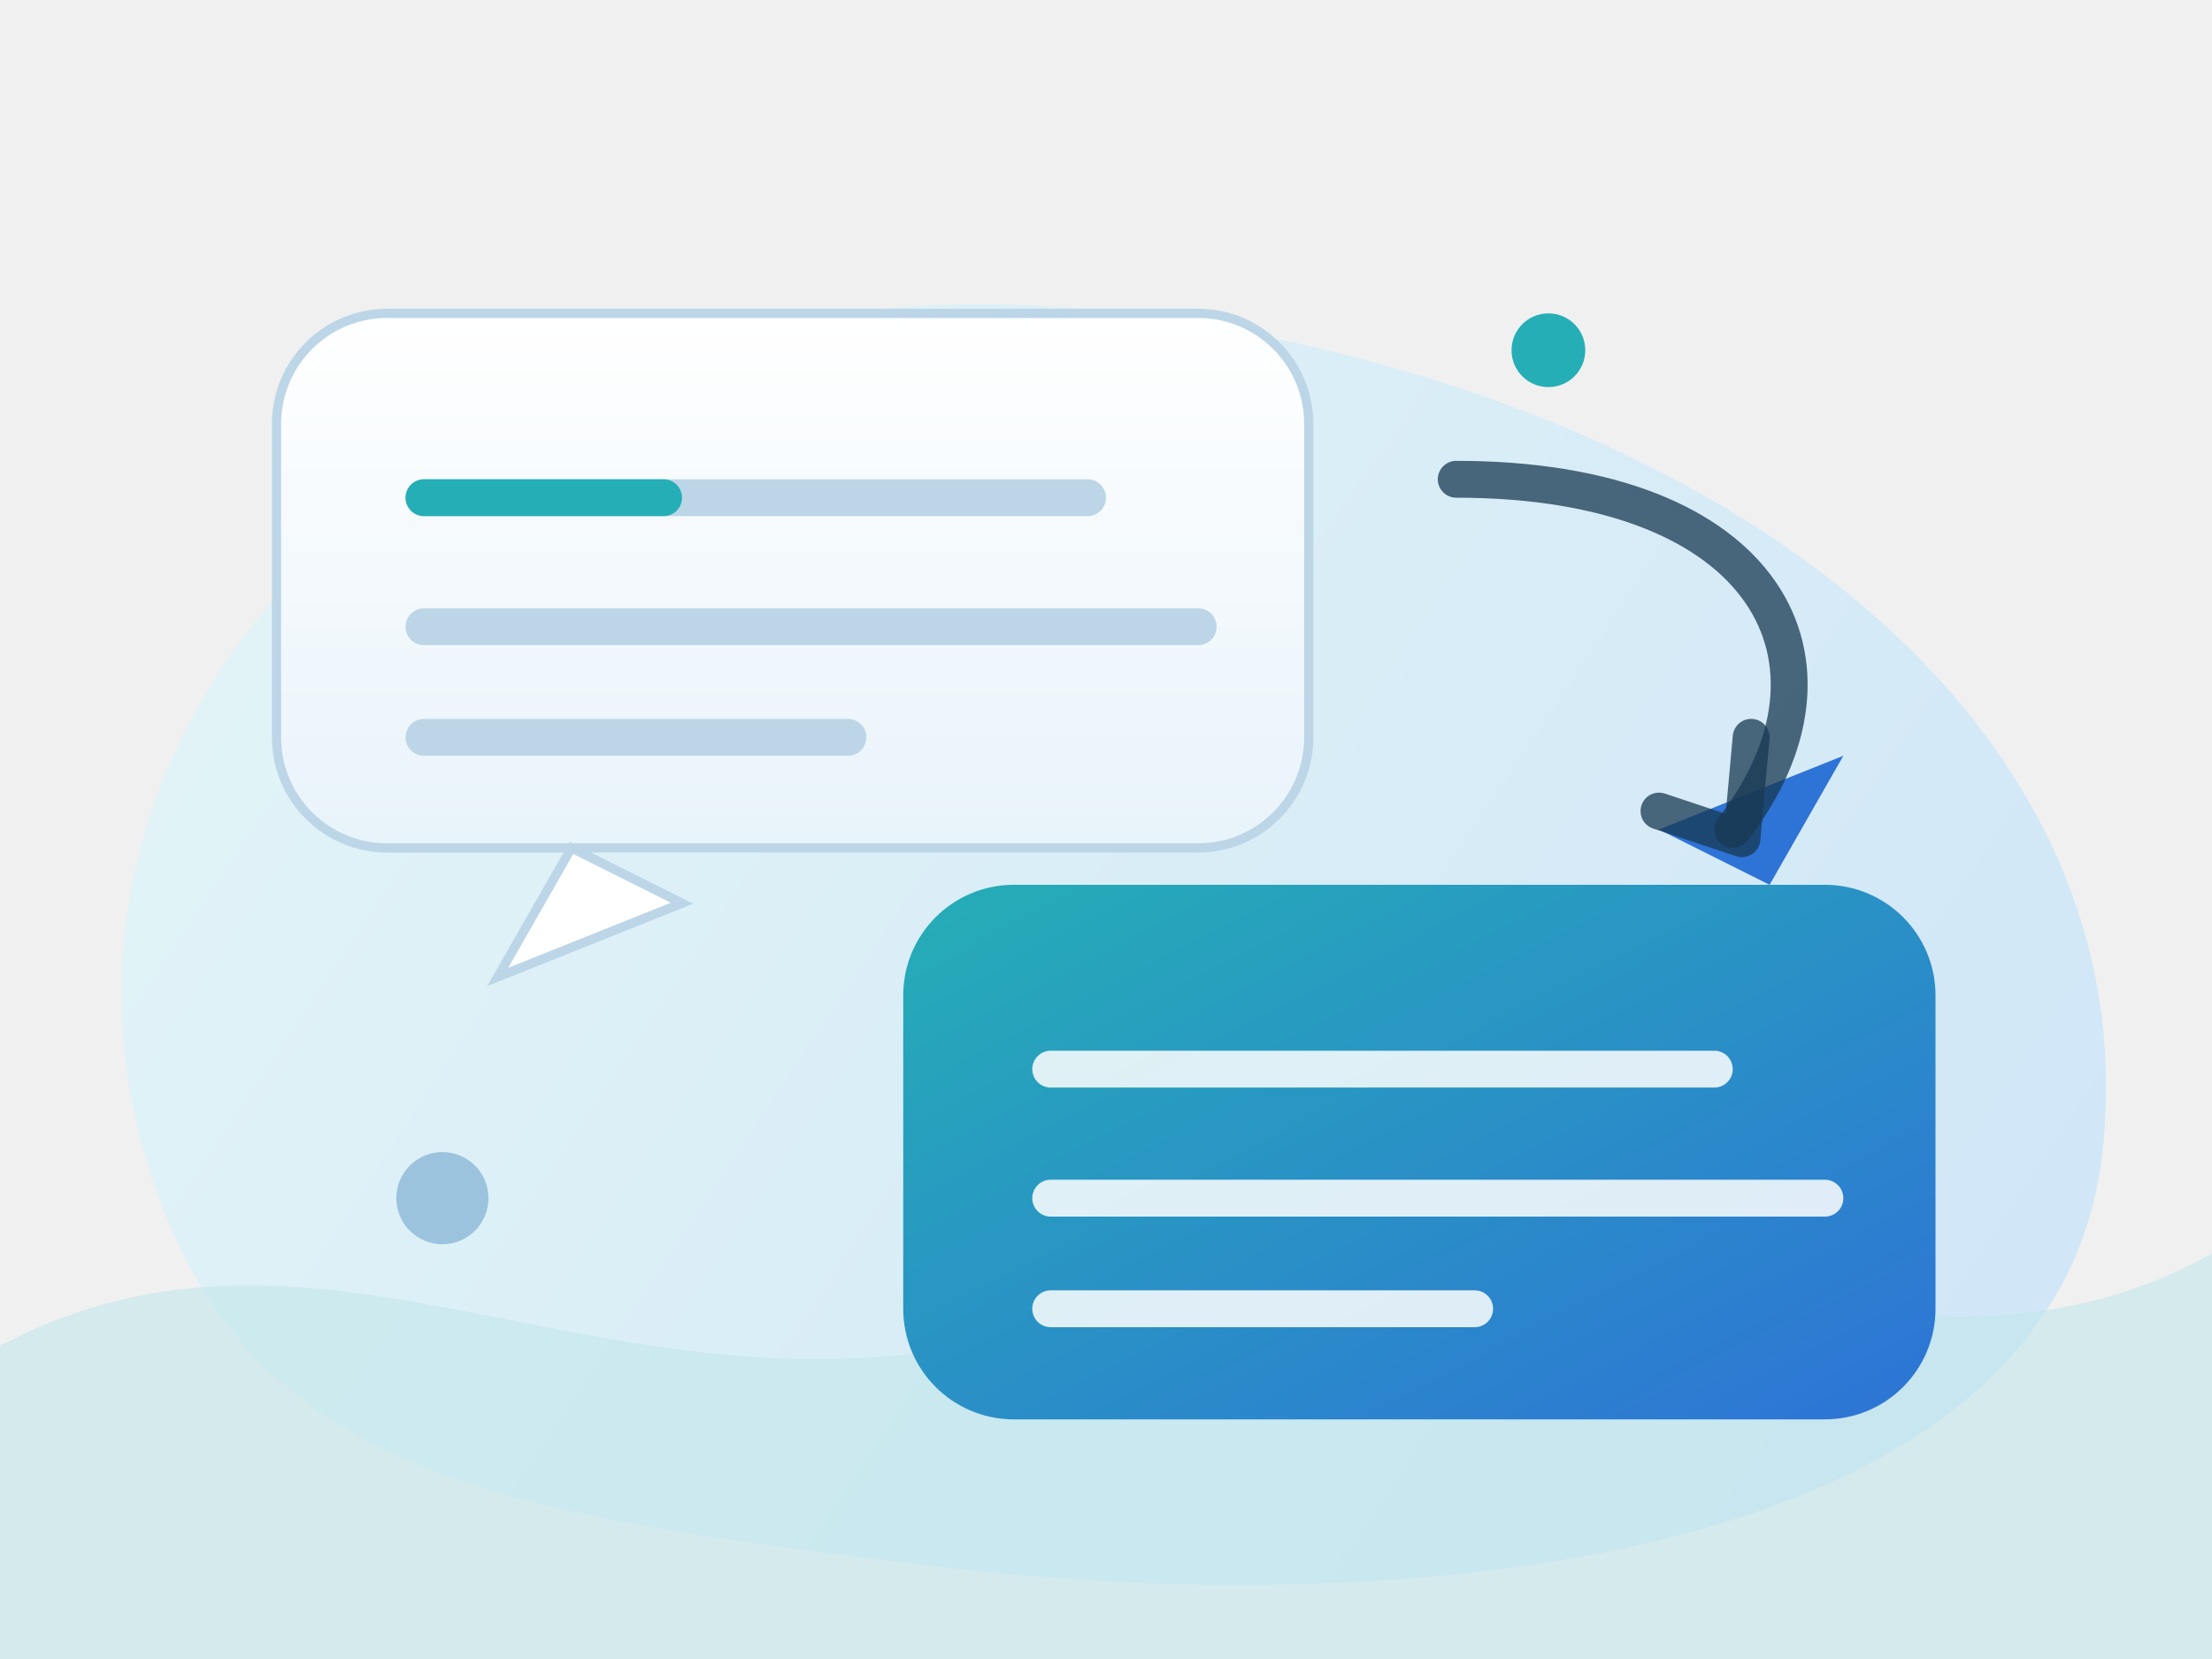
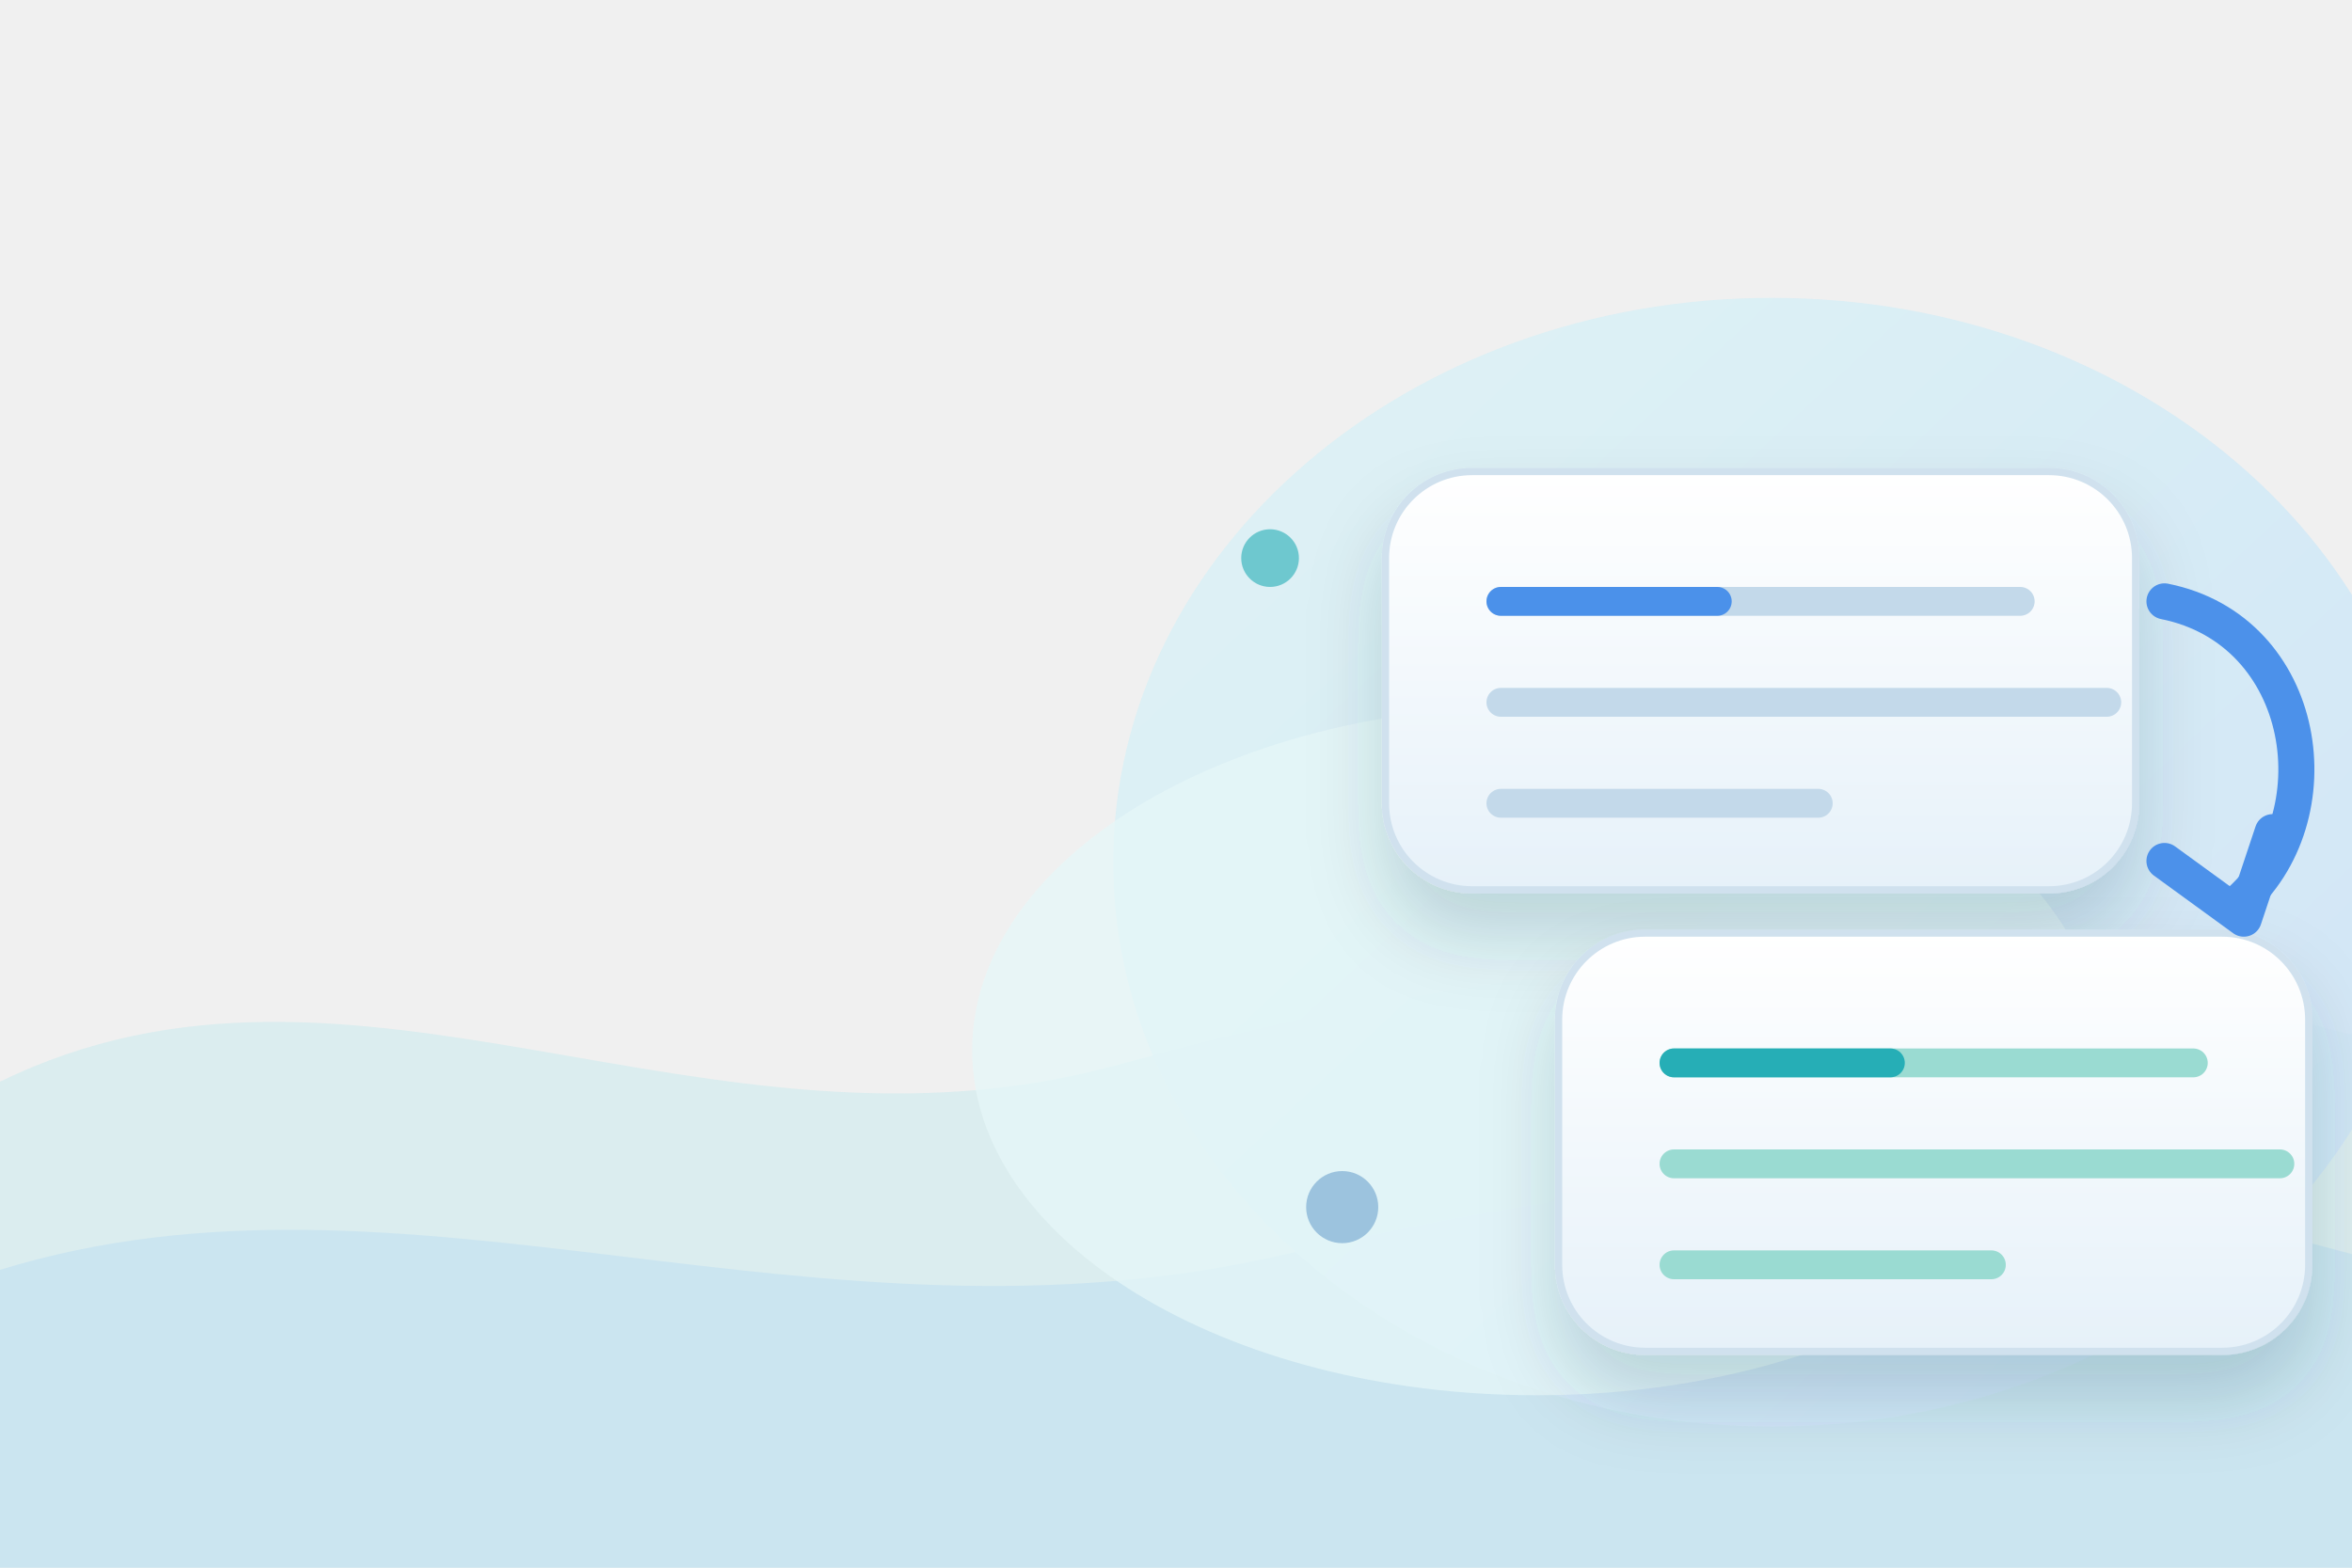
- <svg xmlns="http://www.w3.org/2000/svg" viewBox="0 0 240 180" fill="none">
+ <svg xmlns="http://www.w3.org/2000/svg" viewBox="0 0 300 200" fill="none">
  <defs>
-     <linearGradient id="bg" x1="20" y1="30" x2="230" y2="170" gradientUnits="userSpaceOnUse">
-       <stop stop-color="#E3F5F7" />
-       <stop offset="1" stop-color="#CFE5F7" />
+     <linearGradient id="bgw" x1="150" y1="30" x2="300" y2="190" gradientUnits="userSpaceOnUse">
+       <stop stop-color="#DDF3F5" />
+       <stop offset="1" stop-color="#CBE2F6" />
    </linearGradient>
    <linearGradient id="ac" x1="0" y1="0" x2="1" y2="1">
-       <stop stop-color="#25AEB6" />
+       <stop stop-color="#5BB8E8" />
      <stop offset="1" stop-color="#2E73D6" />
+     </linearGradient>
+     <linearGradient id="tl" x1="0" y1="0" x2="1" y2="1">
+       <stop stop-color="#47C2C4" />
+       <stop offset="1" stop-color="#1E93A0" />
    </linearGradient>
    <linearGradient id="pg" x1="0" y1="0" x2="0" y2="1">
      <stop stop-color="#FFFFFF" />
-       <stop offset="1" stop-color="#E8F3FA" />
+       <stop offset="1" stop-color="#E6F1F9" />
    </linearGradient>
+     <filter id="sh" x="-25%" y="-20%" width="150%" height="160%">
+       <feDropShadow dx="0" dy="6" stdDeviation="5" flood-color="#173852" flood-opacity=".17" />
+     </filter>
  </defs>
-   <path d="M14 118C6 68 58 26 122 34c64 8 112 44 106 92-6 44-76 50-126 44C52 164 22 160 14 118Z" fill="url(#bg)" />
-   <path d="M0 146c38-20 70 14 120-4s84 14 120-6v44H0Z" fill="#BFE6EA" opacity=".55" />
-   <rect x="30" y="34" width="112" height="58" rx="12" fill="url(#pg)" stroke="#BCD6E8" />
-   <path d="M46 54h72M46 68h84M46 80h46" stroke="#BCD6E8" stroke-width="4" stroke-linecap="round" />
-   <path d="M46 54h26" stroke="#25AEB6" stroke-width="4" stroke-linecap="round" />
-   <path d="M62 92l-8 14 20-8Z" fill="#fff" stroke="#BCD6E8" />
-   <rect x="98" y="96" width="112" height="58" rx="12" fill="url(#ac)" />
-   <path d="M114 116h72M114 130h84M114 142h46" stroke="#fff" stroke-opacity=".85" stroke-width="4" stroke-linecap="round" />
-   <path d="M192 96l8-14-20 8Z" fill="#2E73D6" />
-   <path d="M158 52c34 0 44 20 30 38" stroke="#173852" stroke-opacity=".75" stroke-width="4" stroke-linecap="round" fill="none" />
-   <path d="M180 88l9 3 1-11" stroke="#173852" stroke-opacity=".75" stroke-width="4" stroke-linecap="round" stroke-linejoin="round" fill="none" />
-   <circle cx="168" cy="38" r="4" fill="#25AEB6" />
-   <circle cx="48" cy="130" r="5" fill="#9CC3DE" />
+   <path d="M0 138C45 116 90 150 142 136S238 116 300 132V200H0Z" fill="#CDEBEE" opacity=".6" />
+   <path d="M0 162C52 146 104 174 164 160S256 148 300 160V200H0Z" fill="#BCDDF1" opacity=".5" />
+   <ellipse cx="226" cy="110" rx="84" ry="72" fill="url(#bgw)" opacity=".9" />
+   <ellipse cx="196" cy="134" rx="72" ry="44" fill="#E6F7F8" opacity=".75" />
+   <g transform="translate(300 200) scale(.92) translate(-300 -200)">
+     <g filter="url(#sh)">
+       <rect x="166" y="48" width="104" height="58" rx="12" fill="url(#pg)" stroke="#D0E1EE" />
+       <path d="M182 66h72M182 80h84M182 94h44" stroke="#C3D9EA" stroke-width="4" stroke-linecap="round" />
+       <path d="M182 66h30" stroke="#4C91EA" stroke-width="4" stroke-linecap="round" />
+     </g>
+     <g filter="url(#sh)">
+       <rect x="190" y="112" width="104" height="58" rx="12" fill="url(#pg)" stroke="#D0E1EE" />
+       <path d="M206 130h72M206 144h84M206 158h44" stroke="#9ADBD2" stroke-width="4" stroke-linecap="round" />
+       <path d="M206 130h30" stroke="#25AEB6" stroke-width="4" stroke-linecap="round" />
+     </g>
+     <path d="M274 66c20 4 24 30 10 42" stroke="#4C91EA" stroke-width="5" stroke-linecap="round" />
+     <path d="M274 102l11 8 4-12" stroke="#4C91EA" stroke-width="5" stroke-linecap="round" stroke-linejoin="round" />
+     <circle cx="150" cy="60" r="4" fill="#25AEB6" fill-opacity=".6" />
+     <circle cx="160" cy="150" r="5" fill="#9CC3DE" />
+   </g>
</svg>
